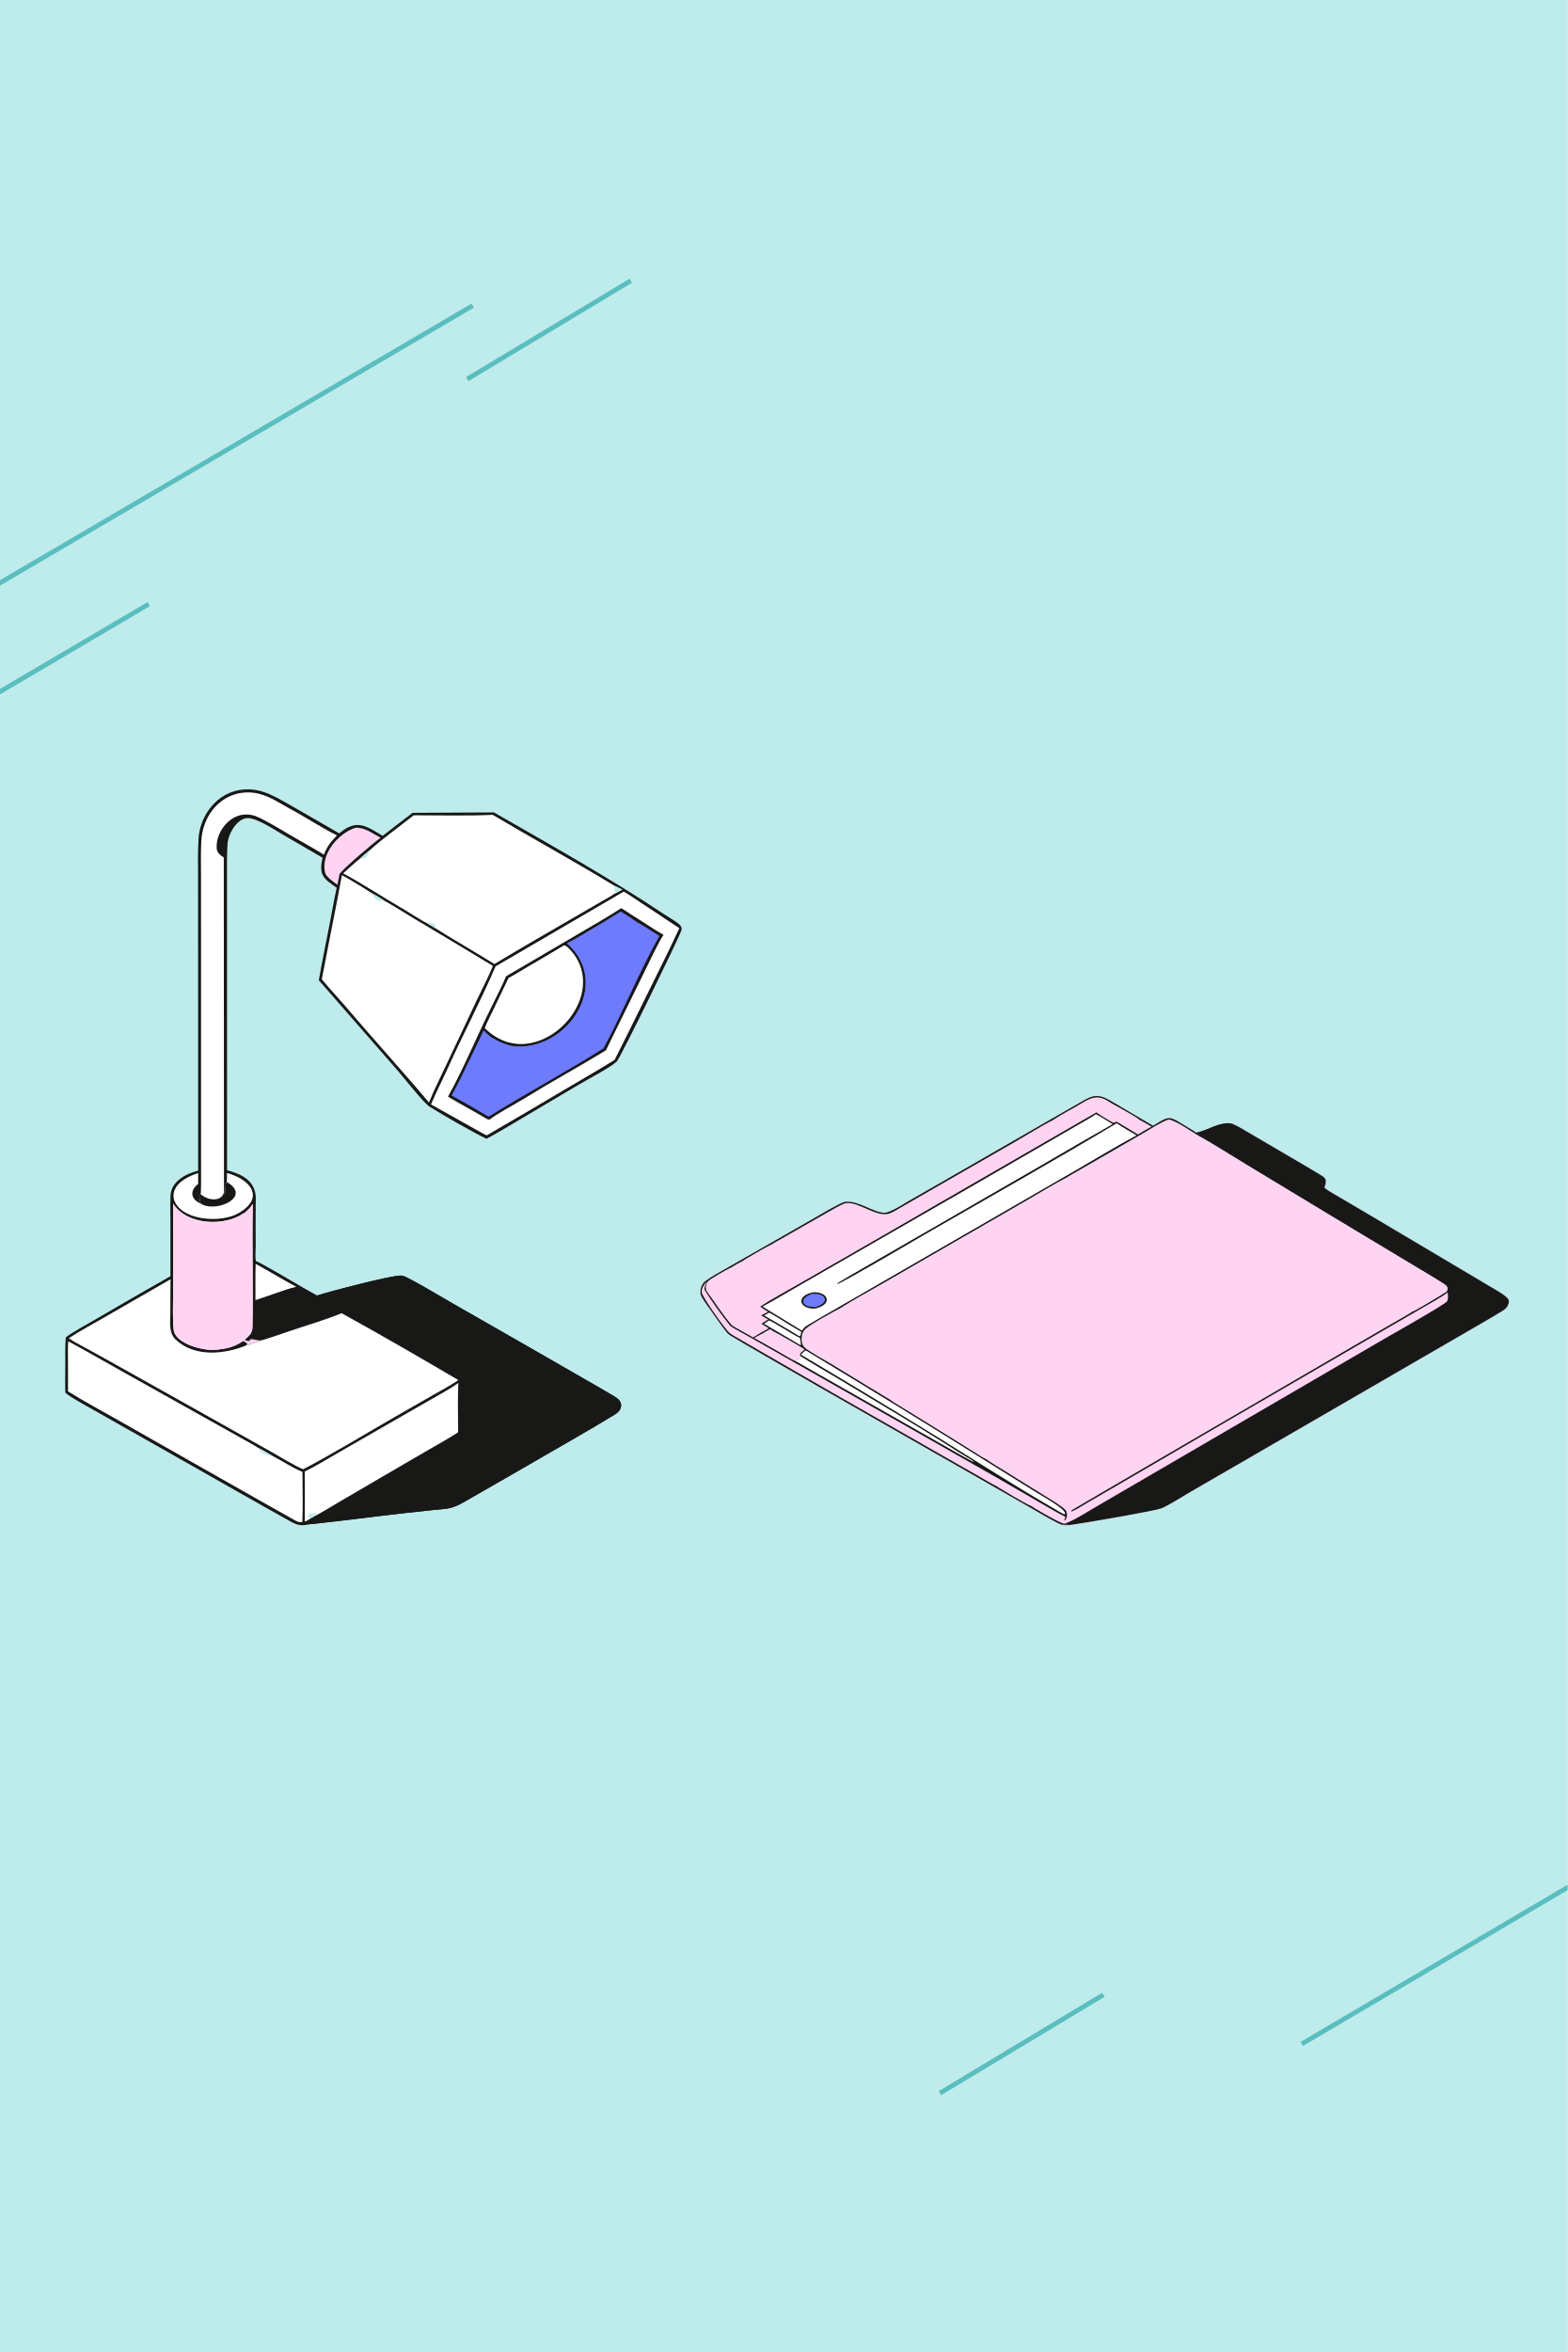
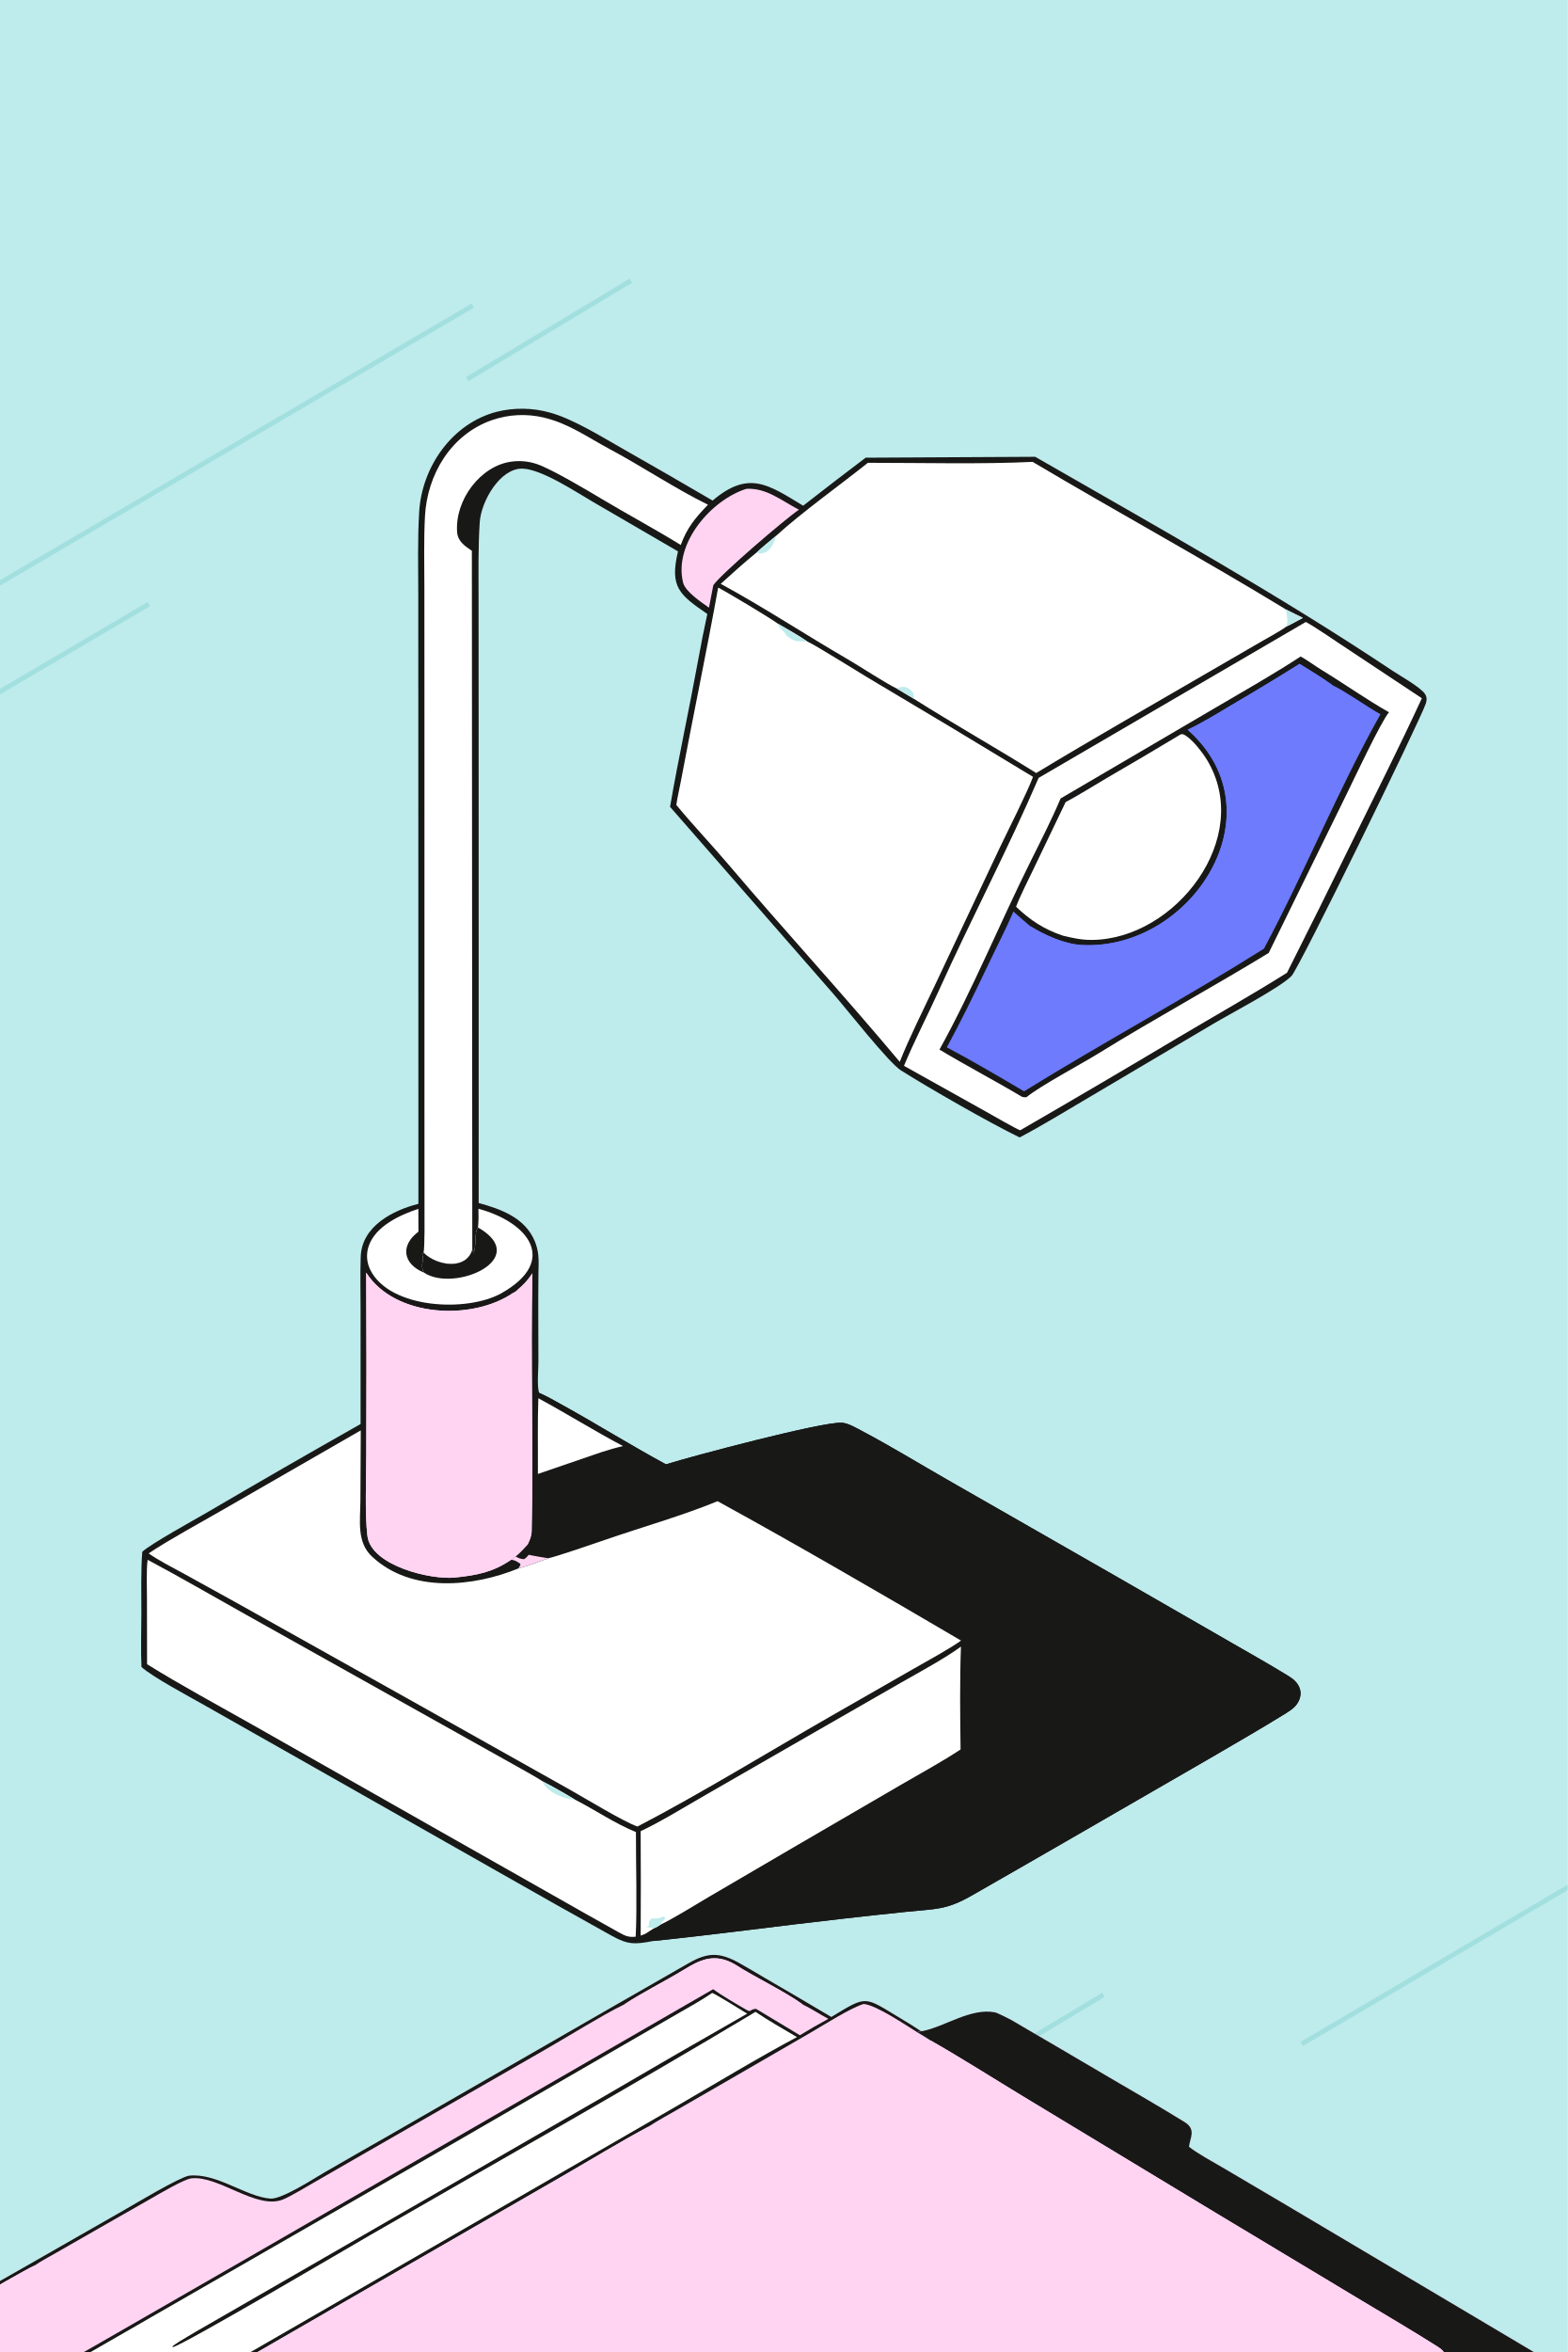
<svg xmlns="http://www.w3.org/2000/svg" fill="none" width="1080" height="1620" viewBox="0 0 1080 1620">
  <defs>
    <clipPath id="frame-clip">
      <rect width="1080" height="1620" />
    </clipPath>
  </defs>
  <g id="composition" data-name="composition" clip-path="url(#frame-clip)">
    <g id="background" data-name="Фон" data-layer="background" transform="translate(-270 0) scale(1.62)">
      <g id="bg-teal-L-Fon">
        <rect width="1000" height="1000" fill="#BEEBEB" />
        <g id="bg-teal-L-konfetti">
          <g id="bg-teal-L-Group">
            <path id="bg-teal-L-Vector" d="M106.03 948.83C124.205 948.83 138.94 940.811 138.94 930.92C138.94 921.028 124.205 913.01 106.03 913.01C87.854 913.01 73.12 921.028 73.12 930.92C73.12 940.811 87.854 948.83 106.03 948.83Z" fill="#80DADA" />
            <path id="bg-teal-L-Vector_2" d="M91.99 948.99C95.55 949.88 99.45 950.43 103.57 950.58C107.69 950.73 112.04 950.5 116.5 949.69C120.94 948.87 125.52 947.54 129.85 945.21C132.01 944.04 134.11 942.62 135.96 940.8C137.79 938.98 139.42 936.7 140.15 933.97C140.61 931.9 140.49 929.6 139.74 927.67C139.02 925.72 137.84 924.15 136.69 923.01C134.35 920.72 132.26 919.87 132.16 920.02C131.99 920.23 133.72 921.65 135.38 924.09C136.2 925.31 136.94 926.8 137.28 928.39C137.64 929.98 137.49 931.65 137.01 933.11C136.46 935.09 135.19 936.89 133.63 938.4C132.06 939.91 130.2 941.16 128.25 942.18C124.33 944.24 120.05 945.46 115.89 946.19C107.52 947.6 99.48 947.07 92.87 945.44C89.57 944.62 86.09 943.41 82.83 941.52C81.2 940.58 79.65 939.44 78.3 938.1C76.98 936.75 75.85 935.18 75.3 933.43C74.74 931.69 74.73 929.79 75.39 928C76.04 926.2 77.27 924.51 78.84 923.06C81.99 920.14 86.24 918.12 90.7 916.74C94.02 915.54 97.84 914.62 100.85 914.06C103.85 913.49 106.03 913.23 106.03 912.98C106.03 912.76 103.85 912.39 100.7 912.36C97.56 912.32 93.45 912.69 89.77 913.61C84.96 915.04 80.29 917.14 76.52 920.54C74.65 922.24 73.04 924.33 72.11 926.8C71.17 929.26 71.14 932.07 71.92 934.5C72.68 936.95 74.15 938.97 75.74 940.62C77.37 942.25 79.16 943.57 80.99 944.64C84.66 946.78 88.43 948.09 91.99 948.98V948.99Z" fill="#5ABEBE" />
            <path id="bg-teal-L-Vector_3" d="M133.46 932.04C151.636 932.04 166.37 923.77 166.37 913.57C166.37 903.369 151.636 895.1 133.46 895.1C115.284 895.1 100.55 903.369 100.55 913.57C100.55 923.77 115.284 932.04 133.46 932.04Z" fill="white" />
          </g>
          <path id="bg-teal-L-Vector_4" d="M116.08 228.86C131.936 228.86 144.79 221.862 144.79 213.23C144.79 204.597 131.936 197.6 116.08 197.6C100.224 197.6 87.37 204.597 87.37 213.23C87.37 221.862 100.224 228.86 116.08 228.86Z" fill="#80DADA" />
        </g>
-         <line id="bg-teal-L-Line-1" x1="139.915" y1="263.523" x2="367.692" y2="129.95" stroke-width="2" stroke="#5ABEBE" />
-         <path id="bg-teal-L-Line-2" d="M51.975 361.57L229.925 256.848" stroke-width="2" stroke="#5ABEBE" />
-         <path id="bg-teal-L-Line-4" d="M720.213 869.029L898.163 764.307" stroke-width="2" stroke="#5ABEBE" />
-         <path id="bg-teal-L-Line-3" d="M365.397 161.164L434.917 119.353" stroke-width="2" stroke="#5ABEBE" />
-         <path id="bg-teal-L-Line-5" d="M566.371 889.934L635.891 848.124" stroke-width="2" stroke="#5ABEBE" />
+         <line opacity="0.28" id="bg-teal-L-Line-1" x1="139.915" y1="263.523" x2="367.692" y2="129.95" stroke-width="2" stroke="#5ABEBE" />
+         <path opacity="0.28" id="bg-teal-L-Line-2" d="M51.975 361.57L229.925 256.848" stroke-width="2" stroke="#5ABEBE" />
+         <path opacity="0.28" id="bg-teal-L-Line-4" d="M720.213 869.029L898.163 764.307" stroke-width="2" stroke="#5ABEBE" />
+         <path opacity="0.28" id="bg-teal-L-Line-3" d="M365.397 161.164L434.917 119.353" stroke-width="2" stroke="#5ABEBE" />
+         <path opacity="0.28" id="bg-teal-L-Line-5" d="M566.371 889.934L635.891 848.124" stroke-width="2" stroke="#5ABEBE" />
      </g>
    </g>
-     <g id="lamp-main-obj-2" data-name="Лампа · main" data-object="lamp" data-role="main" transform="translate(257.233 797.1109) rotate(0) scale(0.4489414) translate(-472.9715 -564.495)">
+     <g id="lamp-main-obj-2" data-name="Лампа · main" data-object="lamp" data-role="main" transform="translate(540 810) rotate(0) scale(0.9362086) translate(-472.9715 -564.495)">
      <g id="obj-2-lamp-L-main-Lampa">
        <path id="obj-2-lamp-L-main-Vector" d="M204.061 584.974L204.008 250.143L203.963 137.877C203.956 117.369 203.395 96.245 204.641 75.821C206.66 42.742 228.884 10.743 261.699 2.258C274.461 -0.912 287.825 -0.742 300.502 2.752C317.568 7.323 338.945 20.674 354.681 29.599C376.727 42.104 398.686 54.765 420.553 67.58C447.212 44.921 461.768 56.033 487.195 71.355C502.421 59.457 517.75 47.682 533.166 36.033L657.939 35.374C746.517 86.27 835.991 136.178 921.006 192.871C926.464 196.512 941.541 204.913 944.791 209.917C946.19 212.077 946.208 214.347 945.417 216.754C941.376 229.064 852.207 411.574 846.532 417.341C837.894 426.122 801.413 445.134 788.812 452.625L697.523 506.658C681.272 516.201 663.005 527.433 646.485 536.127C623.509 524.928 580.536 500.267 559.158 486.809C550.095 481.099 519.184 441.708 510.137 431.323L389.245 292.905C395.45 256.876 403.379 220.916 409.925 184.926C411.972 173.673 414.211 162.166 416.666 151.008C396 136.819 388.835 131.163 395.089 104.968L332.602 68.596C320.292 61.435 294.676 44.364 280.547 44.082C264.143 43.754 250.237 68.071 249.196 83.432C247.958 101.705 248.319 120.689 248.33 139.468L248.382 242.324L248.416 584.348C264.866 588.884 282.349 595.15 289.616 612.261C291.006 615.589 291.901 619.108 292.272 622.697C292.721 626.982 292.449 631.692 292.392 636.028C292.103 657.779 292.399 679.548 292.365 701.3C292.356 707.044 291.222 719.149 292.878 724.016C298.821 726.588 304.228 729.794 309.88 732.914C335.491 747.053 360.516 762.73 386.229 776.634C405.741 770.516 501.291 745.159 515.595 746.01C520.261 746.288 526.188 749.817 530.281 751.972C551.667 763.269 572.463 776.035 593.467 788.053L716.171 858.278L801.752 907.516C816.169 915.85 830.812 924.01 844.933 932.761C852.05 937.167 855.683 944.076 851.26 951.818C849.156 955.512 846.054 957.363 842.587 959.666C824.077 971.119 805.063 982.069 786.249 993.036L679.334 1054.76C656.714 1067.77 634.059 1080.85 611.395 1093.78C592.285 1104.68 584.951 1103.6 563.573 1105.79C547.835 1107.41 532.106 1109.12 516.385 1110.91C470.284 1116.08 422.596 1122.61 376.78 1127.32C363.566 1129.83 358.417 1130.19 346.373 1123.51C319.021 1108.32 291.774 1092.91 264.579 1077.44L121.264 996.129L45.342 953.113C35.361 947.456 7.634 932.622 0.288 925.679C-0.298 914.112 0.19 898.261 0.202 886.434C0.216 872.339 -0.217 854.706 0.876 840.941C7.728 834.745 38.441 817.912 48.07 812.298C85.718 790.234 123.534 768.457 161.513 746.975L161.514 663.915C161.517 650.627 161.162 637.149 161.611 623.897C162.372 601.467 185.135 589.771 204.061 584.974Z" fill="#181817" />
        <path id="obj-2-lamp-L-main-Vector_2" d="M284.506 835.484L285.743 835.197C292.312 830.218 289.499 789.913 289.448 780.719L289.704 687.622C289.714 672.431 290.126 657.224 289.339 642.033C289.191 639.183 289.356 638.766 290.759 636.498C291.419 649.272 289.082 718.498 291.708 724.815L292.878 724.016C298.821 726.588 304.227 729.795 309.879 732.914C335.491 747.053 360.516 762.73 386.229 776.634C405.741 770.517 501.291 745.159 515.595 746.01C520.261 746.289 526.188 749.817 530.281 751.972C551.667 763.269 572.463 776.035 593.467 788.053L716.171 858.278L801.752 907.516C816.169 915.85 830.812 924.01 844.933 932.761C852.05 937.167 855.683 944.076 851.259 951.819C849.156 955.512 846.054 957.363 842.587 959.666C824.077 971.12 805.063 982.069 786.249 993.036L679.334 1054.76C656.714 1067.77 634.058 1080.85 611.395 1093.78C592.285 1104.68 584.951 1103.6 563.573 1105.79C547.835 1107.41 532.106 1109.12 516.385 1110.91C470.284 1116.08 422.596 1122.61 376.78 1127.32L379.573 1124.66L378.719 1123.07C374.824 1121.79 374.915 1121.75 370.862 1122.12L367.619 1123.34L363.955 1124.13C365.087 1101.68 364.043 1070.67 364.134 1047.19C347.774 1040.4 334.586 1031.13 319.08 1023.18C311.335 1018.45 303.427 1014 295.37 1009.82C293.14 1008 274.217 997.555 270.578 995.513L212.147 962.812L76.995 887.129C53.225 873.842 28.798 859.608 4.83 846.868L5.941 845.66L5.561 842.132C20.719 831.973 43.777 819.529 59.973 810.17L161.655 751.642L161.382 803.635C161.291 818.034 158.477 833.833 169.967 844.53C198.96 871.531 244.304 866.821 277.683 853.203L279.193 850.518L278.818 849.623C276.071 847.833 275.69 847.416 272.372 846.781L275.527 844.4C278.448 842.071 281.942 838.308 284.506 835.484Z" fill="#181817" />
        <path id="obj-2-lamp-L-main-Vector_3" d="M5.561 842.132C20.719 831.973 43.777 819.529 59.973 810.169L161.655 751.641L161.382 803.634C161.291 818.034 158.477 833.832 169.967 844.53C198.961 871.53 244.304 866.82 277.683 853.203C284.061 851.586 293.652 848.05 299.886 845.668C305.945 844.4 334.665 834.536 341.173 832.277C367.89 823.022 398.395 814.375 424.197 803.747C482.633 835.762 545.784 872.478 603.374 906.299C594.058 912.887 578.433 921.316 568.318 927.104L507.869 961.716C462.854 987.535 410.673 1019.51 365.285 1043.09C355.524 1039.84 325.97 1021.86 315.393 1015.92L199.481 950.836L70.03 878.369L31.003 856.809C23.033 852.447 12.766 847.294 5.561 842.132Z" fill="white" />
        <path id="obj-2-lamp-L-main-Vector_4" d="M367.61 1046.5C380.816 1040.48 402.727 1027.14 416.06 1019.47L494.825 974.178L559.775 936.906C572.793 929.476 591.442 919.422 603.304 910.732C602.391 934.708 602.696 962.282 603.026 986.371C590.208 994.939 572.723 1004.49 559.132 1012.39L482.581 1056.96L417.493 1095.03C408.132 1100.52 391.66 1110.8 382.423 1115.17C380.437 1116.41 379.625 1117.04 377.439 1117.93L370.862 1122.12L367.619 1123.34C367.783 1097.73 367.779 1072.11 367.61 1046.5Z" fill="white" />
        <path id="obj-2-lamp-L-main-Vector_5" d="M377.439 1117.93C375.433 1117.62 373.525 1117.24 371.534 1116.87C376.216 1115.82 371.439 1114.91 375.436 1110.79C378.946 1110.63 381.36 1110.92 384.464 1109.24L385.433 1109.64L385.365 1111.35L382.926 1113.51L382.423 1115.17C380.437 1116.41 379.626 1117.04 377.439 1117.93Z" fill="#beebeb" />
        <path id="obj-2-lamp-L-main-Vector_6" d="M275.527 844.4C278.499 845.938 278.391 845.938 281.671 846.451C283.703 845.174 283.739 844.939 285.337 843.088C283.651 843.105 301.382 846.155 299.886 845.669C293.652 848.05 284.061 851.587 277.683 853.203L279.193 850.518L278.818 849.623C276.071 847.833 275.69 847.416 272.372 846.781L275.527 844.4Z" fill="#ffd4f2" />
        <path id="obj-2-lamp-L-main-Vector_7" d="M292.326 728.013C313.237 739.328 333.47 751.998 354.638 763.191C348.932 764.486 344.191 765.963 338.613 767.701L292 783.682C292.116 765.529 291.666 746.002 292.326 728.013Z" fill="white" />
        <path id="obj-2-lamp-L-main-Vector_8" d="M4.83 846.868C28.798 859.608 53.225 873.842 76.995 887.129L212.147 962.811L270.578 995.512C274.217 997.555 293.14 1008 295.37 1009.82C303.427 1014 311.335 1018.45 319.08 1023.18C334.586 1031.13 347.774 1040.4 364.134 1047.19C364.043 1070.67 365.087 1101.68 363.955 1124.13C358.707 1124.82 355.868 1123.36 351.318 1120.83C335.047 1111.81 318.856 1102.58 302.679 1093.4L206.863 1039.1L82.17 968.338C57.074 954.121 28.735 938.87 4.395 923.671L4.317 874.824C4.294 867.507 3.799 853.481 4.83 846.868Z" fill="white" />
        <path id="obj-2-lamp-L-main-Vector_9" d="M295.37 1009.82C303.427 1014 311.335 1018.45 319.08 1023.18C312.208 1023.38 297.809 1017.61 295.37 1009.82Z" fill="#beebeb" />
        <path id="obj-2-lamp-L-main-Vector_10" d="M165.644 635.585C186.704 668.668 243.833 671.154 273.849 650.436L276.366 648.811C281.763 644.119 283.702 642.215 287.951 636.115C286.532 699.188 288.811 762.765 287.395 825.864C287.316 829.383 286.028 832.381 284.506 835.484C281.942 838.308 278.448 842.071 275.527 844.4L272.372 846.781C258.97 855.94 247.294 858.208 231.05 859.903C213.131 861.763 169.134 851.178 166.536 829.201C164.598 812.803 165.669 788.001 165.703 770.603C165.915 725.597 165.895 680.591 165.644 635.585Z" fill="#ffd4f2" />
        <path id="obj-2-lamp-L-main-Vector_11" d="M165.644 635.585C186.704 668.668 243.833 671.154 273.849 650.436C276.525 651.288 275.733 650.654 277.547 652.461L277.061 654.008C250.731 667.13 226.144 671.067 197.381 662.802C188.068 660.134 182.215 655.772 173.915 653.825L172.631 653.53C171.434 651.375 171.7 652.505 172.183 650.019C175.726 649.811 174.853 653.069 178.495 653.009L178.409 652.322C176.83 651.123 175.364 649.871 173.943 648.49C170.619 647.777 172.332 647.847 168.602 649.002C166.798 655.902 168.119 691.01 168.049 700.213L167.932 800.158C167.974 806.311 166.242 822.353 168.47 826.924C179.256 849.058 196.057 855.549 219.417 857.131C228.955 857.774 236.143 856.94 245.425 853.603C248.963 852.334 257.422 852.108 261.298 850.596C264.01 848.754 284.095 831.043 284.099 830.018C284.135 818.164 286.488 773.541 286.179 764.268C285.18 734.279 284.33 706.705 284.696 677.645C284.806 689.22 284.679 701.865 285.57 713.292C286.246 704.15 288.182 650.037 283.419 646.161C280.436 648.42 280.094 648.811 276.366 648.811C281.763 644.119 283.702 642.215 287.951 636.115C286.532 699.188 288.811 762.765 287.395 825.864C287.316 829.383 286.028 832.381 284.506 835.484C281.942 838.308 278.448 842.071 275.527 844.4L272.372 846.781C258.97 855.94 247.294 858.208 231.05 859.903C213.131 861.763 169.134 851.178 166.536 829.201C164.598 812.803 165.669 788.001 165.703 770.603C165.915 725.597 165.895 680.591 165.644 635.585Z" fill="#ffd4f2" />
        <path id="obj-2-lamp-L-main-Vector_12" d="M857.047 156.904C862.913 159.895 877 169.646 883.031 173.603L942.462 213.02C926.464 247.648 907.91 284.629 890.921 318.958C875.209 351.058 859.307 383.064 843.212 414.975C818.089 430.766 789.638 446.9 763.932 462.128C725.079 485.301 686.069 508.213 646.903 530.865C644.426 530.163 625.777 519.425 621.962 517.279L561.374 483.441C569.187 464.588 578.937 446.012 587.332 427.399C610.526 375.997 638.308 323.182 660.45 271.61L857.047 156.904Z" fill="white" />
        <path id="obj-2-lamp-L-main-Vector_13" d="M853.276 182.277C857.438 184.526 864.521 189.641 868.996 192.369C885.281 202.286 901.732 213.978 918.278 223.326C912.464 230.002 892.112 273.348 886.759 284.252L829.76 400.39C788.969 425.319 745.483 448.938 704.701 474.176C691.283 482.478 662.345 497.742 651.491 506.52C650.439 506.584 648.832 506.601 647.928 506.064C628.028 494.221 607.302 483.425 587.497 471.484C611.821 427.553 632.138 377.979 654.602 332.906C661.893 318.285 670.34 301.691 676.631 286.74L789.855 220.395C809.99 208.541 833.853 195.054 853.276 182.277Z" fill="#181817" />
        <path id="obj-2-lamp-L-main-Vector_14" d="M852.467 187.713C859.975 192.301 869.7 198.297 876.713 203.402C886.645 208.153 901.549 218.93 912.003 224.805C881.032 279.709 856.178 341.366 826.267 397.245C769.285 433.189 707.42 466.461 649.727 502.216C631.312 491.339 611.794 479.862 592.902 469.841C603.478 450.341 613.106 430.573 622.613 410.534C628.844 397.398 636.196 383.206 641.914 369.902C643.922 371.887 654.393 380.783 654.358 380.739C665.36 387.471 679.681 393.968 692.682 394.583C773.074 398.387 838.685 296.828 770.128 236.183C781.425 230.836 792.896 223.665 803.629 217.292C820.053 207.682 836.338 197.823 852.467 187.713Z" fill="#6d7bfc" />
        <path id="obj-2-lamp-L-main-Vector_15" d="M852.467 187.714C859.975 192.301 869.7 198.297 876.713 203.402C869.917 203.275 855.074 191.133 852.676 192.391C841.118 198.435 783.676 229.968 780.018 239.556C781.008 240.554 780.365 240.158 782.086 240.469C811.241 276.115 805.367 330.484 773.448 362.83C759.448 377.022 755.32 378.274 739.391 388.741C722.089 400.115 660.867 401.832 654.358 380.739C665.36 387.471 679.681 393.968 692.682 394.583C773.074 398.387 838.685 296.828 770.128 236.183C781.425 230.836 792.896 223.665 803.629 217.292C820.053 207.683 836.338 197.823 852.467 187.714Z" fill="#6d7bfc" />
        <path id="obj-2-lamp-L-main-Vector_16" d="M765.097 239.517L766.627 239.444C772.536 241.69 780.913 252.722 784.259 258.231C819.071 315.482 760.987 390.476 699.547 390.808C691.891 390.849 685.643 389.45 678.257 387.663C664.491 383.064 654.307 376.34 643.844 366.4C646.729 358.638 652.942 346.522 656.636 338.772L680.299 289.449C689.728 284.475 701.668 276.963 711.044 271.456C729.155 260.968 747.169 250.321 765.097 239.517Z" fill="white" />
        <path id="obj-2-lamp-L-main-Vector_17" d="M534.809 39.791C572.663 39.76 619.111 40.938 656.044 39.093C717.197 75.456 781.851 110.738 842.239 147.569C846.323 149.606 850.79 151.953 854.883 153.87C851.294 155.77 846.341 158.579 842.778 160.25C839.154 163.084 828.648 168.807 824.242 171.345L789.307 191.588C746.048 216.791 701.424 242.145 658.669 268.023C629.036 249.455 597.986 231.978 568.752 213.486L556.073 205.878C548.878 202.576 528.317 189.158 520.044 184.365C488.994 166.36 458.04 145.929 426.529 128.836C434.764 121.439 444.614 112.408 453.182 105.577C457.119 101.812 462.915 97.176 467.191 93.567C486.674 75.826 513.848 56.533 534.809 39.791Z" fill="white" />
        <path id="obj-2-lamp-L-main-Vector_18" d="M842.239 147.569C846.323 149.607 850.79 151.953 854.883 153.87C851.294 155.77 846.341 158.579 842.778 160.25C844.203 156.792 843.047 151.16 842.239 147.569Z" fill="#beebeb" />
        <path id="obj-2-lamp-L-main-Vector_19" d="M467.191 93.567C465.774 99.76 462.429 106.135 455.372 106.59L453.182 105.577C457.119 101.813 462.915 97.176 467.191 93.567Z" fill="#beebeb" />
        <path id="obj-2-lamp-L-main-Vector_20" d="M556.073 205.878C561.166 203.343 564.416 204.686 568.1 208.885C568.37 210.456 568.7 211.899 568.752 213.486L556.073 205.878Z" fill="#beebeb" />
        <path id="obj-2-lamp-L-main-Vector_21" d="M424.638 131.606C430.527 134.544 463.28 154.162 468.477 158.073C474.09 161.303 485.031 167.519 490.324 171.319C494.095 172.654 528.969 194.382 534.756 197.848C575.417 221.948 615.939 246.28 656.322 270.84C652.064 282.442 637.508 311.064 631.547 323.633L584.499 423.394C576.182 441.128 565.337 462.559 558.263 480.512C517.228 431.501 473.387 383.798 431.958 335.039C419.603 320.499 405.866 306.1 393.845 291.491C394.664 285.749 396.141 279.704 397.215 273.966C406.106 226.51 416.053 179.108 424.638 131.606Z" fill="white" />
        <path id="obj-2-lamp-L-main-Vector_22" d="M468.477 158.073C474.091 161.303 485.031 167.519 490.324 171.319C481.329 170.875 480.947 171.962 473.778 165.928L474.821 166.193C472.466 163.16 468.989 160.684 468.477 158.073Z" fill="#beebeb" />
        <path id="obj-2-lamp-L-main-Vector_23" d="M207.85 620.942C208.809 616.745 208.547 594.385 208.547 588.962L208.513 520.042L208.503 224.298L208.461 131.539C208.44 114.29 207.977 96.358 208.887 79.169C210.519 48.367 228.06 18.982 258.061 8.432C270.498 4.114 283.918 3.479 296.706 6.603C314.976 11.014 328.837 21.179 344.915 29.755C368.261 42.206 393.694 59.183 417.124 70.608C407.537 80.713 401.916 87.295 397.098 100.246C378.968 89.01 358.191 77.85 339.72 66.82C328.237 59.963 302.819 44.822 291.653 40.859C285.59 38.718 279.105 38.046 272.731 38.898C249.746 41.835 230.839 67.157 232.547 90.727C233.048 97.646 238.126 100.928 243.403 104.538L243.717 618.761C239.207 633.873 217.696 630.753 207.85 620.942Z" fill="white" />
        <path id="obj-2-lamp-L-main-Vector_24" d="M248.235 588.615C284.678 598.339 307.414 626.66 265.452 650.567C239.953 665.097 182.882 662.186 168.706 633.612C165.936 628.146 165.503 621.785 167.503 615.989C172.565 601.337 190.423 593.195 204.031 588.65L204.079 605.474C190.478 615.624 192.752 629.267 208.144 635.559C204.851 629.545 208.812 627.104 206.827 622.289L207.85 620.942C217.696 630.753 239.207 633.873 243.717 618.761C243.901 619.352 244.479 620.395 244.778 620.994C247.093 613.469 244.929 606.717 247.913 602.345C248.425 597.175 248.339 593.733 248.235 588.615Z" fill="white" />
        <path id="obj-2-lamp-L-main-Vector_25" d="M247.913 602.345C288.05 625.357 230.322 650.541 208.144 635.559C204.852 629.545 208.812 627.103 206.827 622.289L207.85 620.942C217.696 630.753 239.207 633.873 243.717 618.761C243.901 619.352 244.479 620.395 244.778 620.994C247.093 613.469 244.93 606.716 247.913 602.345Z" fill="#181817" />
        <path id="obj-2-lamp-L-main-Vector_26" d="M445.439 58.926C460.282 58.218 470.589 67.258 484.084 74.302C474.951 80.31 426.531 121.649 421.064 129.869C420.034 135.378 418.973 140.881 417.88 146.377C412.245 142.378 400.464 134.584 398.826 127.928C391.727 99.075 419.551 67.071 445.439 58.926Z" fill="#ffd4f2" />
        <path id="obj-2-lamp-L-main-Vector_27" d="M446.352 61.918C453.2 61.738 473.534 68.615 473.813 75.647C473.204 77.028 472.804 78.179 471.466 78.953C465.461 82.438 460.56 88.744 456.172 94.138C447.716 95.926 442.38 106.947 435.851 110.555C425.233 116.422 426.175 121.824 418.814 128.925C415.185 131.5 415.967 133.824 411.328 134.931C408.121 133.22 409.491 134.366 407.353 131.053L406.481 131.607L406.782 134.331C404.754 134.137 405.725 134.458 404.036 132.797C407.24 126.128 401.177 125.327 400.879 121.408C399.177 99.027 425.977 65.952 446.352 61.918Z" fill="#ffd4f2" />
      </g>
    </g>
-     <g id="folder-main-obj-1" data-name="Папка · main" data-object="folder" data-role="main" transform="translate(761.0123 902.7024) rotate(0) scale(0.4489414) translate(-620.31 -329.294)">
+     <g id="folder-main-obj-1" data-name="Папка · main" data-object="folder" data-role="main" transform="translate(503.2102 1654.773) rotate(0) scale(0.9362086) translate(-620.31 -329.294)">
      <g id="obj-1-folder-L-main-Papka">
        <path id="obj-1-folder-L-main-Vector" d="M554.33 657.83C546.583 655.284 514.173 636.085 505.833 631.301L418.634 581.459L182.477 446.634L95.356 396.419C79.224 387.073 62.828 377.687 47.041 368.154C45.303 367.105 42.36 365 41.342 363.76C33.668 354.414 26.967 344.539 20.181 334.939C13.958 325.686 6.191 316.389 1.265 306.905C-1.7 301.196 0.657 289.202 7.192 284.347C17.752 276.511 31.361 269.275 43.678 262.238L106.057 226.665L175.17 187.158C182.368 183.037 213.835 164.143 221.734 162.456C242.238 160.106 263.752 178.07 281.919 179.301C290.302 179.869 314.948 163.875 320.902 160.428C336.901 151.158 352.988 141.937 369.163 132.764L522.244 44.678C544.617 31.818 567.029 18.942 589.481 6.134C603.419 -1.818 612.035 -2.19 626.645 5.906C633.192 9.532 639.407 13.325 645.717 17.01C662.104 26.505 678.388 36.058 694.554 45.669C721.444 29.363 718.364 30.437 746.02 47.013C750.956 49.967 755.931 52.996 760.535 56.132C760.891 56.106 761.246 56.081 761.593 56.056C777.759 52.945 797.178 38.795 814.939 42.263C816.701 42.606 825.506 47.033 827.204 48.02C851.59 62.177 875.724 76.48 900.009 90.695C918.283 101.394 936.778 112.035 954.539 123.003C963.392 128.475 958.274 135.007 957.729 141.178C964.418 146.415 975.68 152.441 983.719 157.184L1030.15 184.561L1176.41 271.354L1212.76 292.961C1220.07 297.309 1229.16 302.342 1235.11 307.153C1240.17 311.24 1241.56 313.901 1240.03 318.703C1238.27 324.216 1236.08 326.49 1229.47 330.537C1214.53 339.688 1198.93 348.599 1183.55 357.519L1101.33 405.144L858.595 545.722L752.559 607.051C742.158 613.075 717.843 628.636 706.873 632.878C697.484 636.512 590.531 654.947 573.228 657.337C568.529 657.985 562.37 659.016 557.592 658.398C556.478 658.252 555.404 658.047 554.33 657.83Z" fill="#ffd4f2" />
        <path id="obj-1-folder-L-main-Vector_2" d="M554.33 657.83C546.583 655.284 514.173 636.085 505.833 631.301L418.634 581.459L182.477 446.634L95.356 396.419C79.224 387.073 62.828 377.687 47.041 368.154C45.303 367.105 42.36 365 41.342 363.76C33.668 354.414 26.967 344.539 20.181 334.939C13.958 325.686 6.191 316.389 1.265 306.905C-1.7 301.196 0.657 289.203 7.192 284.347C17.752 276.511 31.361 269.275 43.678 262.238L106.057 226.665L175.17 187.158C182.368 183.037 213.835 164.143 221.734 162.456C242.238 160.106 263.752 178.07 281.919 179.301C290.302 179.869 314.948 163.875 320.902 160.428C336.901 151.158 352.988 141.937 369.163 132.764L522.244 44.678C544.617 31.818 567.029 18.942 589.481 6.134C603.419 -1.818 612.035 -2.19 626.645 5.906C633.192 9.532 639.407 13.325 645.717 17.01C662.104 26.505 678.388 36.058 694.554 45.669C721.444 29.363 718.364 30.437 746.02 47.013C750.956 49.967 755.931 52.996 760.535 56.132L757.708 56.866C750.016 52.155 727.627 36.815 718.324 36.103C708.927 38.87 688.418 51.887 680.141 56.693L625.484 88.338L582.792 112.96C576.206 116.758 565.75 122.459 559.906 126.398C539.531 137.254 517.418 150.786 497.517 162.277L379.865 230.103L275.251 290.495C257.841 300.526 234.444 313.186 218.365 323.487C205.962 330.004 167.596 350.705 160.704 357.839C156.817 361.864 155.635 365.835 155.337 370.33C154.994 375.532 155.428 381.925 160.494 386.429C166.939 392.159 192.076 405.961 201.826 411.847C230.616 429.221 258.865 446.91 287.845 464.176C288.908 464.807 288.461 464.589 289.728 465.038C298.259 471.137 313.327 479.884 322.956 485.814L382.304 522.542L419.279 545.584C423.166 548.01 433.7 554.895 437.318 556.468L437.966 556.943C445.923 562.722 459.658 570.785 468.615 576.36L527.882 613.168C538.559 619.822 550.966 626.854 559.424 634.45C563.357 637.982 563.562 647.271 559.637 650.847L557.805 651.237C558.618 650.043 559.234 648.803 559.629 647.542C559.827 646.942 559.85 645.44 559.29 645.178C551.298 641.425 542.911 636.569 535.724 632.434L458.465 587.67L145.697 409.715L80.186 372.458C77.433 370.912 47.123 354.294 45.914 352.806C32.71 336.561 17.254 314.932 6.665 297.887C4.975 295.168 8.427 287.199 9.509 284.369C5.175 289.882 1.303 295.546 2.066 301.698C2.889 308.335 38.15 358.354 44.785 363.632C49.226 367.168 55.526 370.335 60.859 373.444L91.186 391.08L202.372 455.159L373.035 552.581L426.846 583.254C434.936 587.865 447.634 595.55 455.902 599.552C461.594 603.115 501.197 626.623 505.604 627.938C512.846 632.816 546.828 652.655 555.341 655.347L557.868 656.271C560.032 656.564 562.006 656.701 564.218 656.804L564.589 657.039L563.688 656.928L563.475 657.283C560.443 657.497 557.379 657.75 554.33 657.83Z" fill="#181817" />
        <path id="obj-1-folder-L-main-Vector_3" d="M606.886 27.978C609.35 28.75 628.809 40.947 632.631 43.217C596.573 63.757 560.766 84.44 525.229 105.264L320.071 223.542L245.665 266.418C240.04 269.656 212.116 285.408 209.717 288.016L210.038 288.571C218.763 286.399 338.041 216.066 355.503 205.986C450.051 151.417 546.117 97.47 638.783 41.889C647.368 47.836 659.687 54.798 669.267 60.476C640.56 75.682 607.731 95.669 579.783 111.805L310.137 267.462L213.28 323.309C196.543 332.949 179.248 342.677 162.976 352.557C159.383 354.733 157.637 357.274 155.682 360.002L95.175 323.132C108.237 316.255 121.788 308.139 134.388 300.876L197.138 264.757L406.444 144.403L539.041 67.783L580.983 43.535C589.086 38.847 599.795 32.951 606.886 27.978Z" fill="white" />
        <path id="obj-1-folder-L-main-Vector_4" d="M174.441 301.139C199.462 301.627 201.344 321.995 174.169 326.402C148.216 325.406 148.613 304.688 174.441 301.139Z" fill="#181817" />
        <path id="obj-1-folder-L-main-Vector_5" d="M171.629 303.546C195.508 302.525 197.626 318.223 176.539 323.838C153.082 324.447 151.609 309.632 171.629 303.546Z" fill="#6d7bfc" />
        <path id="obj-1-folder-L-main-Vector_6" d="M542.026 36.516C555.467 27.623 571.657 19.654 586.03 10.899C597.678 3.804 608.45 -1.884 623.755 7.074C638.238 16.435 660.288 26.764 673.571 36.502C680.165 39.754 686.017 43.625 692.374 47.033C685.172 50.94 678.175 54.968 671.407 59.112L639.17 39.703C634.59 39.87 635.656 42.469 632.434 40.621C625.074 36.402 613.733 29.757 607.566 25.256L259.6 226.075L151.582 288.181C134.175 298.185 107.527 312.666 91.815 323.074C95.626 326.224 99.271 328.365 103.839 331.186L93.073 336.663L104.086 342.993C100.569 345.068 96.579 347.293 93.449 349.523C97.358 352.015 100.741 354.028 104.917 356.378C96.619 361.042 88.569 365.502 80.795 370.451C76.174 367.732 49.472 353.259 48.116 351.7C33.778 335.171 22.255 316.771 9.748 299.664C7.288 296.301 7.783 288.292 11.129 285.094C13.72 281.518 41.503 265.912 46.982 263.465C51.339 260.359 60.708 255.166 65.974 252.483C72.574 248.281 101.472 231.658 108.31 228.482C111.849 225.937 120.275 221.37 124.691 218.834L157.094 200.283L195.048 178.632C199.294 176.218 217.979 165.096 223.496 164.42C243.513 161.971 271.626 187.811 291.035 179.948C296.354 177.793 308.266 170.643 313.458 167.654L349.1 147.132L484.321 69.492C498.971 61.132 526.248 44.181 540.834 37.087L542.026 36.516Z" fill="#ffd4f2" />
        <path id="obj-1-folder-L-main-Vector_7" d="M542.026 36.515C555.467 27.623 571.657 19.654 586.03 10.899C597.678 3.804 608.45 -1.884 623.755 7.074C638.239 16.435 660.288 26.764 673.571 36.502C662.128 34.384 627.246 8.508 615.368 4.749C598.089 -0.719 554.078 35.458 542.026 36.515Z" fill="#ffd4f2" />
        <path id="obj-1-folder-L-main-Vector_8" d="M65.974 252.483C72.573 248.281 101.472 231.658 108.31 228.482L108.796 229.761L107.734 230.21L107.979 230.969L106.714 231.032C107.591 231.16 109.038 230.707 110.218 230.463C108.087 232.524 99.368 235.723 96.086 238.104C95.034 238.868 87.948 242.808 86.788 243.234C81.671 245.1 71.037 252.212 65.974 252.483Z" fill="#ffd4f2" />
        <path id="obj-1-folder-L-main-Vector_9" d="M11.129 285.093C13.72 281.517 41.502 265.912 46.981 263.464L47.339 264.748C42.181 268.115 17.108 283.658 11.129 285.093Z" fill="#ffd4f2" />
        <path id="obj-1-folder-L-main-Vector_10" d="M161.463 390.32C162.882 391.138 164.284 391.968 165.669 392.804C256.751 447.647 346.899 502.979 436.101 558.791L516.005 608.557C526.477 615.087 560.222 633.429 559.748 641.194L558.721 641.7L556.518 641.052C549.939 637.431 543.645 633.651 537.241 629.933C477.209 595.057 420.51 558.56 362.647 522.591C293.812 480.306 224.282 438.376 154.068 396.815C156.404 394.309 158.607 392.626 161.463 390.32Z" fill="white" />
        <path id="obj-1-folder-L-main-Vector_11" d="M144.949 406.179C153.854 404.508 150.001 402.687 153.305 398.996C171.963 410.763 193.054 422.899 212.399 434.422L308.358 492.037C331.172 505.817 353.776 519.704 376.167 533.701C386.165 539.924 399.821 549.049 410.043 554.859L407.544 555.477L144.949 406.179Z" fill="white" />
        <path id="obj-1-folder-L-main-Vector_12" d="M93.284 365.666C95.452 364.058 103.672 359.478 106.558 357.79C109.451 359.389 110.866 360.082 113.132 361.934C119.056 364.942 156.895 386.34 159.708 389.138C156.344 391.902 149.942 395.682 153.306 398.996C150.001 402.687 153.854 404.508 144.949 406.179C139.455 403.638 130.916 398.374 125.58 395.406C111.329 387.477 97.549 379.046 82.882 371.365L93.284 365.666Z" fill="#ffd4f2" />
        <path id="obj-1-folder-L-main-Vector_13" d="M113.132 361.934C119.056 364.942 156.895 386.34 159.708 389.138C156.344 391.901 149.942 395.682 153.306 398.996C150.001 402.687 153.854 404.508 144.949 406.179C139.455 403.638 130.916 398.374 125.58 395.406C111.329 387.477 97.549 379.046 82.882 371.365L93.284 365.666C93.72 368.185 91.256 369.837 89.665 372.338C92.415 375.043 139.594 402.407 144.421 403.727L143.124 402.185L144.474 402.176C148.961 399.44 152.085 392.928 154.349 389.107C154.236 389.023 154.123 388.943 154.01 388.859C148.523 381.942 115.828 367.056 113.132 361.934Z" fill="#ffd4f2" />
        <path id="obj-1-folder-L-main-Vector_14" d="M105.658 344.361C109.334 345.921 114.381 349.217 117.84 351.113C128.838 357.146 141.093 365.799 152.741 371.161C152.915 373.693 154.735 381.067 154.066 382.546L152.254 381.569C134.106 370.77 115.501 360.295 97.478 349.465L105.658 344.361Z" fill="white" />
        <path id="obj-1-folder-L-main-Vector_15" d="M105.731 332.425C121.986 341.389 137.785 352.548 154.797 361.85C154.121 364.24 154.281 366.439 152.607 368.656L151.415 368.358C134.057 357.763 115.517 347.142 97.706 336.765L105.731 332.425Z" fill="white" />
        <path id="obj-1-folder-L-main-Vector_16" d="M410.043 554.859C412.806 556.543 416.667 558.755 419.089 560.51L418.728 561.314L419.645 560.954L419.59 561.643L420.217 561.536L419.457 561.634L418.81 561.398L419.531 560.923L418.102 561.101C414.328 559.204 411.134 557.485 407.544 555.477L410.043 554.859Z" fill="white" />
        <path id="obj-1-folder-L-main-Vector_17" d="M760.535 56.132C760.891 56.106 761.246 56.081 761.593 56.056C777.759 52.945 797.178 38.795 814.939 42.263C816.7 42.605 825.506 47.033 827.204 48.02C851.59 62.177 875.724 76.48 900.008 90.695C918.283 101.394 936.778 112.035 954.539 123.003C963.392 128.475 958.274 135.007 957.729 141.177C964.418 146.415 975.68 152.441 983.719 157.184L1030.15 184.56L1176.41 271.354L1212.76 292.96C1220.07 297.309 1229.16 302.342 1235.11 307.153C1240.17 311.24 1241.56 313.901 1240.03 318.703C1238.27 324.216 1236.08 326.49 1229.47 330.537C1214.53 339.688 1198.93 348.599 1183.55 357.519L1101.33 405.144L858.595 545.722L752.559 607.051C742.158 613.074 717.843 628.635 706.873 632.878C697.483 636.511 590.531 654.947 573.228 657.337C568.529 657.985 562.369 659.016 557.592 658.398C556.478 658.252 555.404 658.047 554.33 657.83C557.378 657.75 560.443 657.496 563.475 657.283L563.688 656.928L564.589 657.039L564.217 656.803C562.006 656.701 560.032 656.564 557.868 656.27C568.743 653.969 592.648 638.697 601.785 633.397L693.416 579.993L1049.76 372.436C1061.71 365.475 1144.21 319.178 1146 314.723C1146.08 314.527 1146.12 314.332 1146.19 314.136C1147.6 310.187 1147.44 305.598 1146.43 301.618L1144.85 300.09C1147.86 295.635 1146.57 291.965 1141 288.42C1122.65 276.746 1103.39 265.508 1084.46 254.118L973.761 187.585L836.459 104.59C814.497 91.29 790.039 75.705 767.619 62.979C764.839 61.11 760.709 58.711 757.708 56.866L760.535 56.132Z" fill="#181817" />
        <path id="obj-1-folder-L-main-Vector_18" d="M1144.85 300.09L1146.43 301.618C1138.08 308.215 1119.37 318.441 1108.87 324.522L1043.02 362.65L805.929 500.411L639.273 597.678L594.582 623.647C588.107 627.418 577.106 634.393 570.361 637.333L568.979 637.444C569.145 636.383 569.264 635.872 570.646 635.055C584.505 626.854 598.673 618.61 612.604 610.463L701.811 558.422L996.544 386.869L1059.94 350.074C1070.34 344.033 1084.24 336.427 1093.72 330.253C1099.47 327.814 1140.38 303.369 1144.85 300.09Z" fill="#181817" />
        <path id="obj-1-folder-L-main-Vector_19" d="M767.619 62.979C790.04 75.705 814.497 91.29 836.46 104.59L973.761 187.585L1084.46 254.118C1103.39 265.508 1122.65 276.746 1141 288.421C1146.57 291.965 1147.86 295.635 1144.85 300.09C1140.38 303.369 1099.47 327.814 1093.72 330.253L1092.76 329.413C1100.2 323.092 1153.25 299.131 1143.77 292.783C1135.16 287.012 1070.91 245.86 1064.2 244.23L1064.19 245.496L1063.53 245.602C1060.37 243.768 1058.06 241.813 1055.26 239.836C1052.45 237.882 1050.21 235.145 1047.22 233.315C1032.09 224.049 1015.96 215.16 1001.05 205.804C997.477 203.566 994.476 201.753 990.819 199.572C966.899 185.29 942.907 171.01 919.578 156.42C917.47 154.912 912.163 154.06 910.244 152.665C887.507 136.13 861.06 121.305 835.749 105.958L791.809 79.299C783.469 74.247 774.49 69.212 766.774 63.927L767.619 62.979Z" fill="#ffd4f2" />
        <path id="obj-1-folder-L-main-Vector_20" d="M559.905 126.398L560.774 127.39C555.886 130.727 549.37 134.015 543.898 137.149L511.772 155.806C475.289 177.006 438.612 198.102 401.748 219.096L273.979 293.032C263.627 299.029 254.677 305.821 242.693 311.058C236.871 313.599 225.519 322.097 220.195 323.701L218.364 323.487C234.444 313.186 257.84 300.526 275.25 290.495L379.865 230.103L497.517 162.277C517.418 150.786 539.53 137.254 559.905 126.398Z" fill="#ffd4f2" />
        <path id="obj-1-folder-L-main-Vector_21" d="M289.728 465.038C296.015 465.975 341.872 495.573 348.841 500.629L349.886 500.442L350.704 499.407C353.907 500.189 356.488 502.61 358.872 504.249L357.727 505.262C359.98 507.763 431.392 551.603 438.51 555.676L437.318 556.467C433.7 554.895 423.166 548.009 419.279 545.584L382.304 522.542L322.956 485.814C313.327 479.884 298.259 471.137 289.728 465.038Z" fill="#ffd4f2" />
        <path id="obj-1-folder-L-main-Vector_22" d="M455.902 599.552C465.294 600.45 496.246 621.897 505.185 626.201C506.149 626.663 505.849 627.361 505.604 627.938C501.197 626.623 461.593 603.115 455.902 599.552Z" fill="#ffd4f2" />
      </g>
    </g>
  </g>
</svg>
